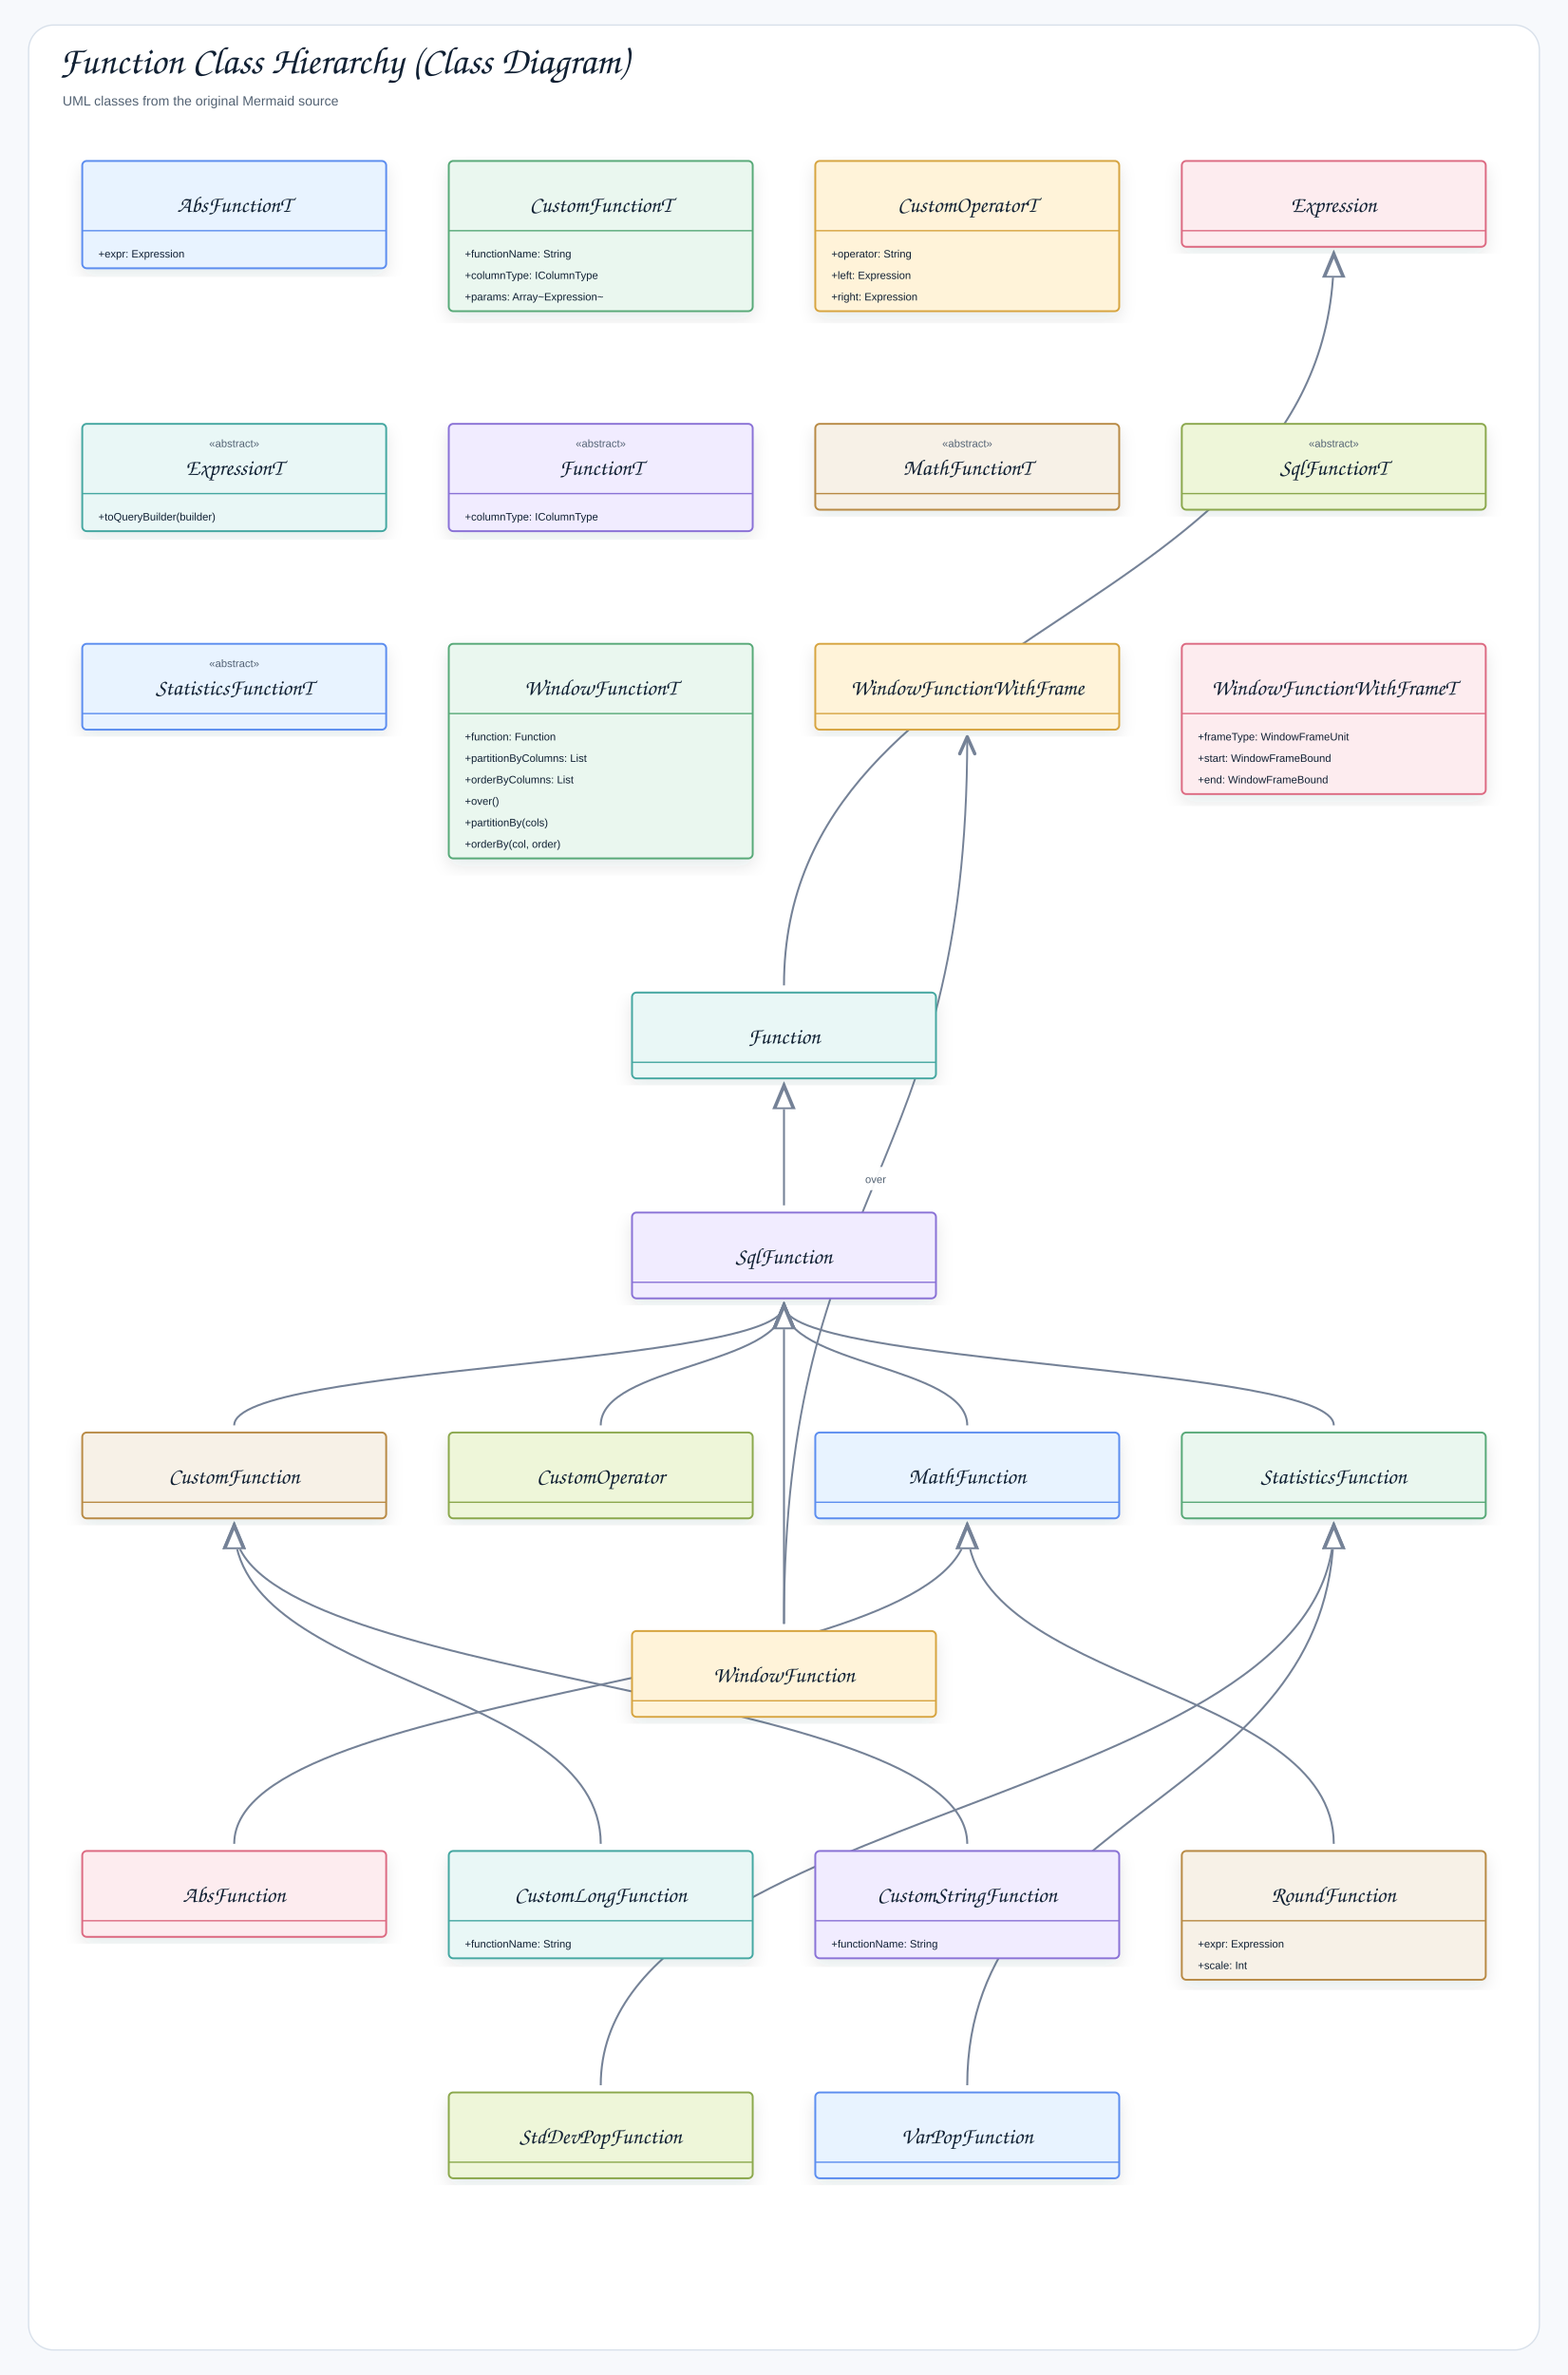
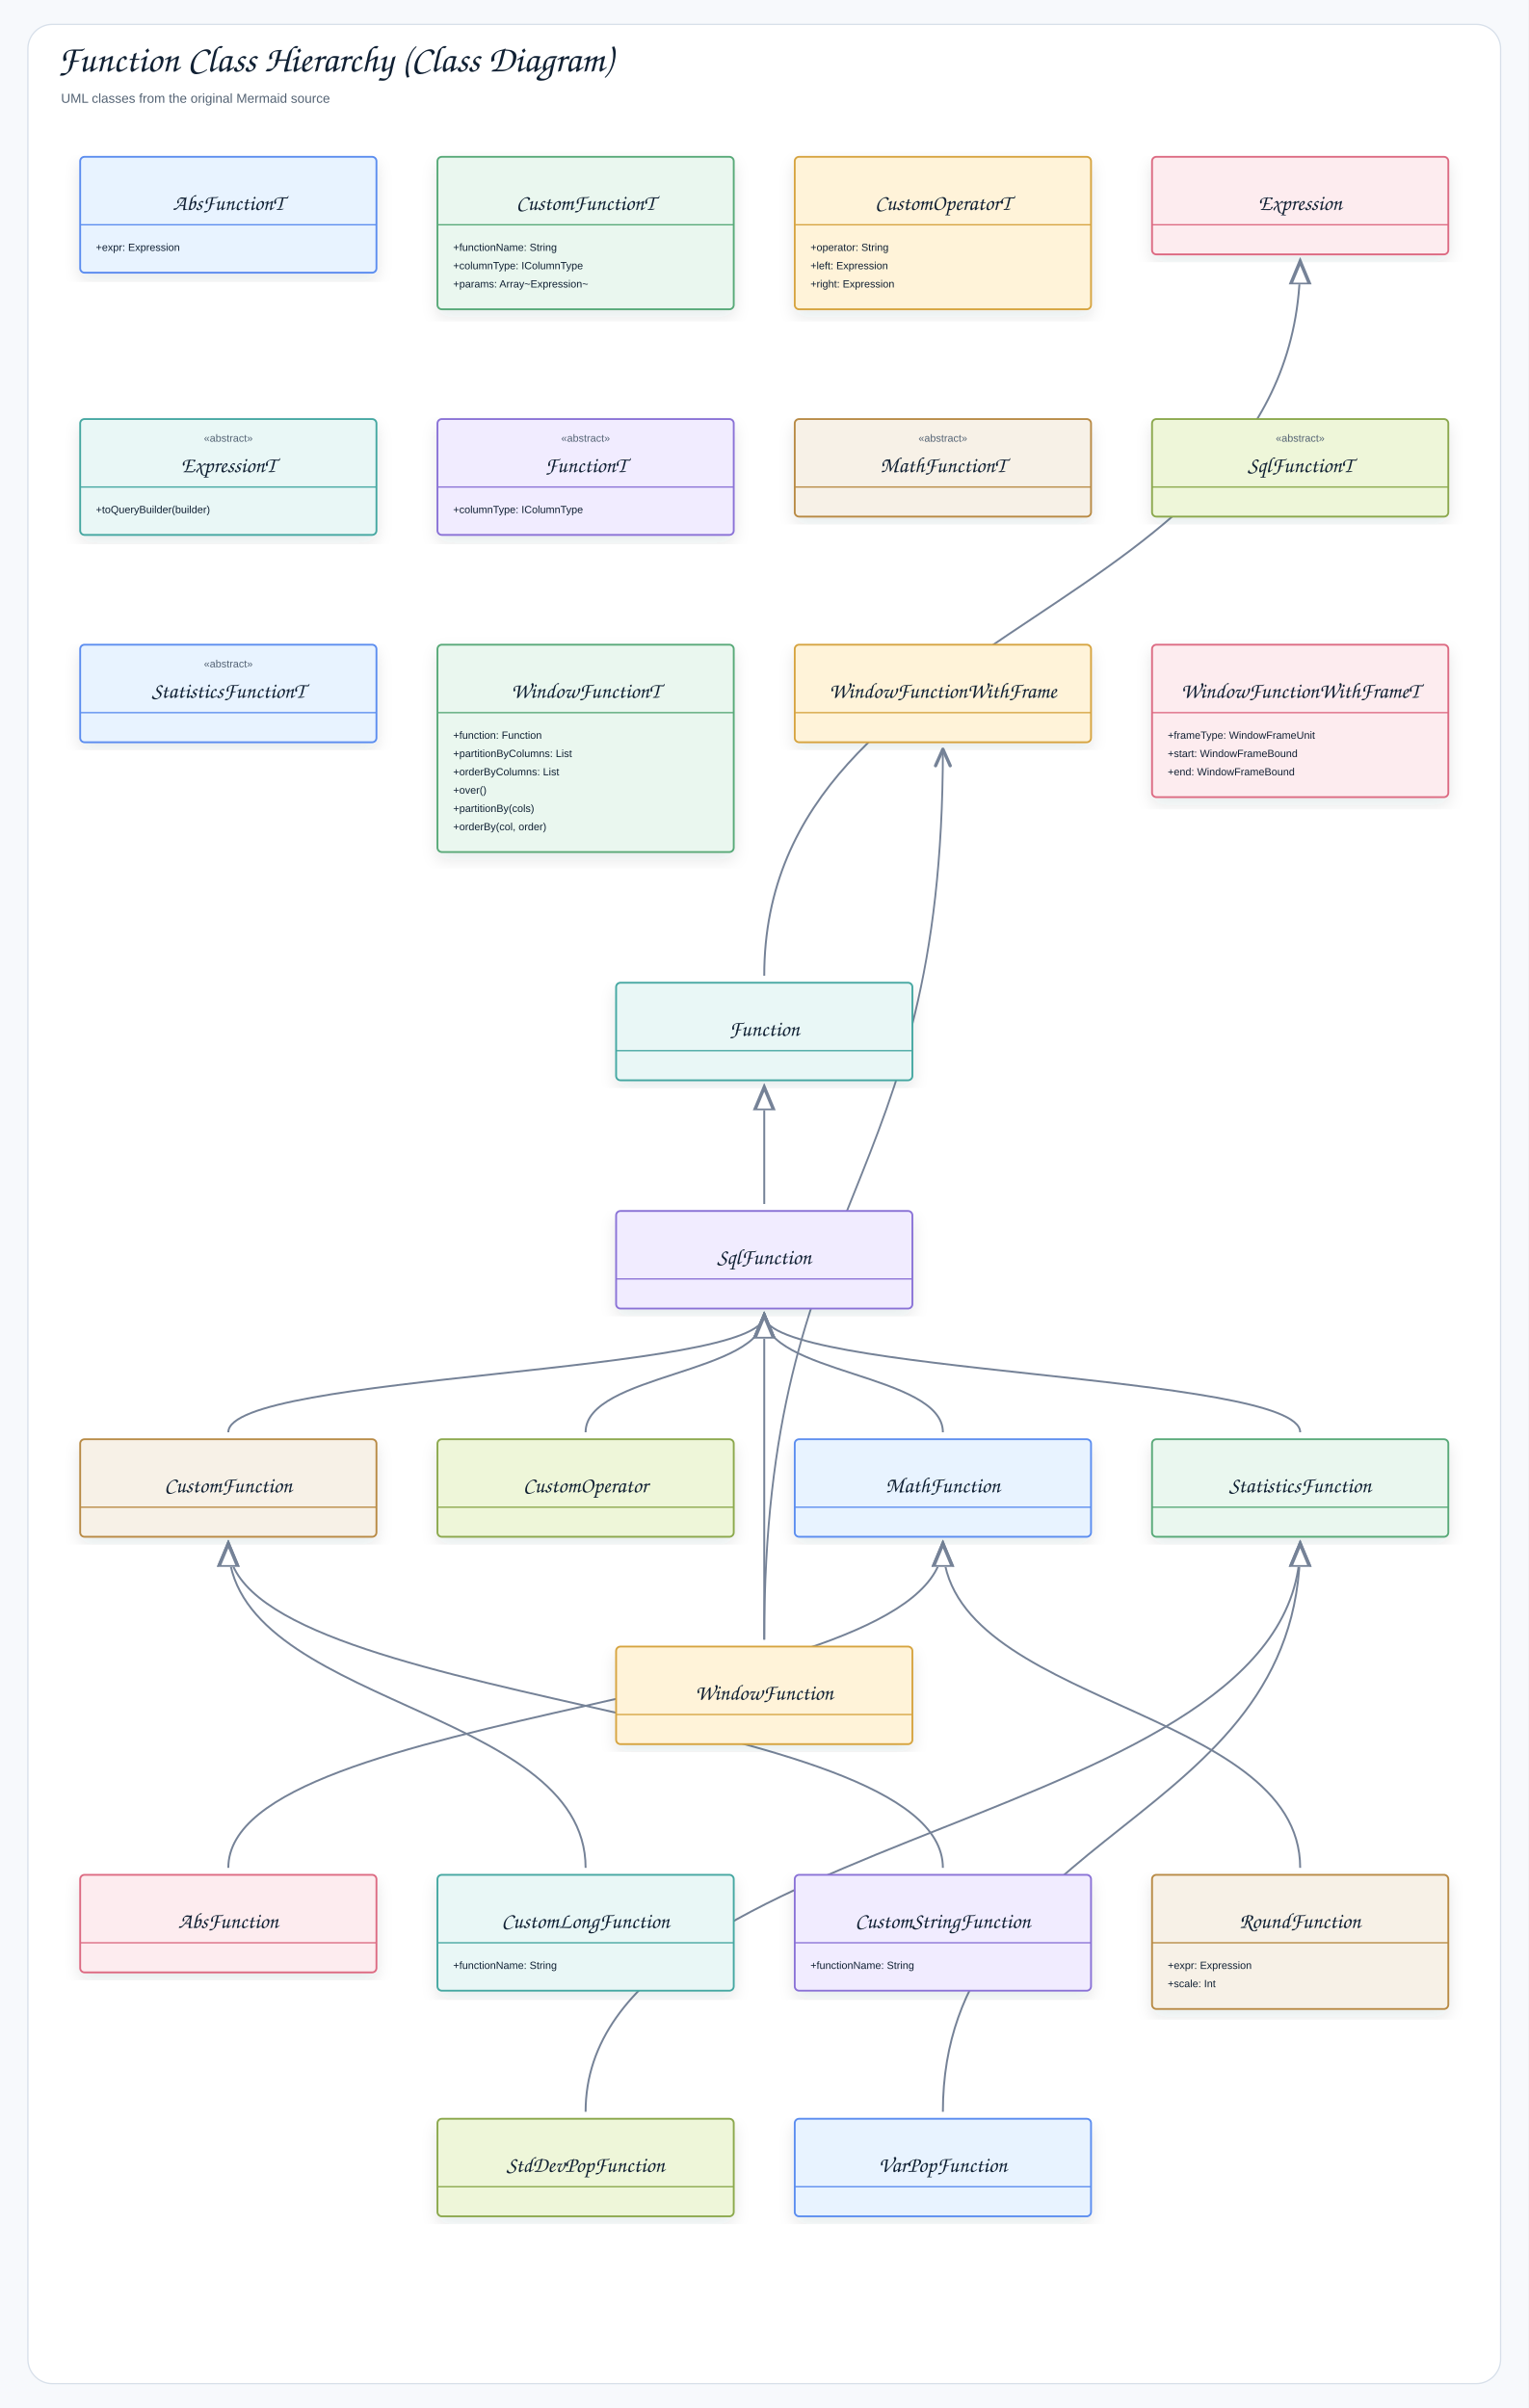
- <svg xmlns="http://www.w3.org/2000/svg" width="1754" height="2656" viewBox="0 0 1754 2656" role="img" aria-label="Function Class Hierarchy (Class Diagram)">
+ <svg xmlns="http://www.w3.org/2000/svg" width="1754" height="2764" viewBox="0 0 1754 2764" role="img" aria-label="Function Class Hierarchy (Class Diagram)">
  <defs>
    <filter id="shadow" x="-8%" y="-8%" width="116%" height="116%">
      <feDropShadow dx="0" dy="8" stdDeviation="9" flood-color="#1f2937" flood-opacity="0.10" />
    </filter>
    <marker id="openArrow" markerWidth="12" markerHeight="10" refX="10" refY="5" orient="auto" markerUnits="strokeWidth">
      <path d="M 1 1 L 10 5 L 1 9" fill="none" stroke="#758297" stroke-width="1.8" stroke-linecap="round" stroke-linejoin="round" />
    </marker>
    <marker id="inherit" markerWidth="14" markerHeight="12" refX="12" refY="6" orient="auto" markerUnits="strokeWidth">
      <path d="M 0 1 L 12 6 L 0 11 Z" fill="#ffffff" stroke="#758297" stroke-width="1.8" />
    </marker>
    <style>
    .canvas{fill:#f7f9fc}.frame{fill:#fff;stroke:#d8e0ea;stroke-width:1.5}
    .title{font-family:"Architects Daughter","Comic Sans MS","Comic Sans",cursive;font-size:43px;font-weight:400;fill:#102033}
    .subtitle{font-family:"Comic Sans MS","Comic Sans","Comic Neue",Arial,sans-serif;font-size:15px;font-weight:400;fill:#536273}
    .label{font-family:"Architects Daughter","Comic Sans MS","Comic Sans",cursive;font-size:25px;font-weight:400;fill:#102033}
    .smallLabel{font-family:"Architects Daughter","Comic Sans MS","Comic Sans",cursive;font-size:21px;font-weight:400;fill:#102033}
    .mono{font-family:"Comic Sans MS","Comic Sans","Comic Neue",Arial,sans-serif;font-size:12px;font-weight:400;fill:#102033}
    .small{font-family:"Comic Sans MS","Comic Sans","Comic Neue",Arial,sans-serif;font-size:12px;font-weight:400;fill:#536273}
    .strong{font-family:"Comic Sans MS","Comic Sans","Comic Neue",Arial,sans-serif;font-size:13px;font-weight:400;fill:#102033}
    .card{stroke-width:2.1;filter:url(#shadow)}.compartment{stroke-width:1.5;fill:none}
    .line{stroke:#758297;stroke-width:2.1;fill:none;marker-end:url(#openArrow)}
    .plainLine{stroke:#758297;stroke-width:2.1;fill:none}
    .dashed{stroke:#758297;stroke-width:2.1;stroke-dasharray:7 6;fill:none;marker-end:url(#openArrow)}
    .inheritLine{stroke:#758297;stroke-width:2.2;fill:none;marker-end:url(#inherit)}
    .implLine{stroke:#758297;stroke-width:2.2;stroke-dasharray:8 7;fill:none;marker-end:url(#inherit)}
  </style>
  </defs>
-   <rect class="canvas" width="1754" height="2656" />
-   <rect class="frame" x="32" y="28" width="1690" height="2600" rx="28" />
+   <rect class="canvas" width="1754" height="2764" />
+   <rect class="frame" x="32" y="28" width="1690" height="2708" rx="28" />
  <text class="title" x="66" y="82">Function Class Hierarchy (Class Diagram)</text>
  <text class="subtitle" x="70" y="118">UML classes from the original Mermaid source</text>
-   <path class="inheritLine" d="M1082 2332 C1082 2019 1492 2019 1492 1706" />
-   <path class="inheritLine" d="M672 2332 C672 2019 1492 2019 1492 1706" />
-   <path class="inheritLine" d="M1492 1594 C1492 1527 877 1527 877 1460" />
-   <path class="inheritLine" d="M1492 2062 C1492 1884 1082 1884 1082 1706" />
-   <path class="inheritLine" d="M262 2062 C262 1884 1082 1884 1082 1706" />
-   <path class="inheritLine" d="M1082 1594 C1082 1527 877 1527 877 1460" />
-   <path class="line" d="M877 1816 C877 1320 1082 1320 1082 824" />
-   <path class="inheritLine" d="M877 1816 C877 1638 877 1638 877 1460" />
-   <path class="inheritLine" d="M672 1594 C672 1527 877 1527 877 1460" />
-   <path class="inheritLine" d="M672 2062 C672 1884 262 1884 262 1706" />
-   <path class="inheritLine" d="M1082 2062 C1082 1884 262 1884 262 1706" />
-   <path class="inheritLine" d="M262 1594 C262 1527 877 1527 877 1460" />
-   <path class="inheritLine" d="M877 1348 C877 1281 877 1281 877 1214" />
-   <path class="inheritLine" d="M877 1102 C877 693 1492 693 1492 284" />
+   <path class="inheritLine" d="M1082 2424 C1082 2098 1492 2098 1492 1772" />
+   <path class="inheritLine" d="M672 2424 C672 2098 1492 2098 1492 1772" />
+   <path class="inheritLine" d="M1492 1644 C1492 1577 877 1577 877 1510" />
+   <path class="inheritLine" d="M1492 2144 C1492 1958 1082 1958 1082 1772" />
+   <path class="inheritLine" d="M262 2144 C262 1958 1082 1958 1082 1772" />
+   <path class="inheritLine" d="M1082 1644 C1082 1577 877 1577 877 1510" />
+   <path class="line" d="M877 1882 C877 1371 1082 1371 1082 860" />
+   <path class="inheritLine" d="M877 1882 C877 1696 877 1696 877 1510" />
+   <path class="inheritLine" d="M672 1644 C672 1577 877 1577 877 1510" />
+   <path class="inheritLine" d="M672 2144 C672 1958 262 1958 262 1772" />
+   <path class="inheritLine" d="M1082 2144 C1082 1958 262 1958 262 1772" />
+   <path class="inheritLine" d="M262 1644 C262 1577 877 1577 877 1510" />
+   <path class="inheritLine" d="M877 1382 C877 1315 877 1315 877 1248" />
+   <path class="inheritLine" d="M877 1120 C877 710 1492 710 1492 300" />
  <g transform="translate(92,180)">
-     <rect class="card" x="0" y="0" width="340" height="120" rx="5" fill="#E8F3FF" stroke="#5B8DEF" />
-     <line class="compartment" x1="0" y1="78" x2="340" y2="78" stroke="#5B8DEF" />
-     <text class="small" x="170" y="26" text-anchor="middle" />
-     <text class="label" x="170" y="57" text-anchor="middle">AbsFunctionT</text>
+     <rect class="card" x="0" y="0" width="340" height="133" rx="5" fill="#E8F3FF" stroke="#5B8DEF" />
+     <line class="compartment" x1="0" y1="78" x2="340" y2="78" stroke="#5B8DEF" />
+     <text class="small" x="170" y="26" text-anchor="middle" />
+     <text class="label" x="170" y="61" text-anchor="middle">AbsFunctionT</text>
    <text class="mono" x="18" y="108">+expr: Expression</text>
  </g>
  <g transform="translate(502,180)">
-     <rect class="card" x="0" y="0" width="340" height="168" rx="5" fill="#EAF7EF" stroke="#58A978" />
+     <rect class="card" x="0" y="0" width="340" height="175" rx="5" fill="#EAF7EF" stroke="#58A978" />
    <line class="compartment" x1="0" y1="78" x2="340" y2="78" stroke="#58A978" />
    <text class="small" x="170" y="26" text-anchor="middle" />
-     <text class="label" x="170" y="57" text-anchor="middle">CustomFunctionT</text>
+     <text class="label" x="170" y="61" text-anchor="middle">CustomFunctionT</text>
    <text class="mono" x="18" y="108">+functionName: String</text>
-     <text class="mono" x="18" y="132">+columnType: IColumnType</text>
-     <text class="mono" x="18" y="156">+params: Array~Expression~</text>
+     <text class="mono" x="18" y="129">+columnType: IColumnType</text>
+     <text class="mono" x="18" y="150">+params: Array~Expression~</text>
  </g>
  <g transform="translate(912,180)">
-     <rect class="card" x="0" y="0" width="340" height="168" rx="5" fill="#FFF3D9" stroke="#D6A441" />
+     <rect class="card" x="0" y="0" width="340" height="175" rx="5" fill="#FFF3D9" stroke="#D6A441" />
    <line class="compartment" x1="0" y1="78" x2="340" y2="78" stroke="#D6A441" />
    <text class="small" x="170" y="26" text-anchor="middle" />
-     <text class="label" x="170" y="57" text-anchor="middle">CustomOperatorT</text>
+     <text class="label" x="170" y="61" text-anchor="middle">CustomOperatorT</text>
    <text class="mono" x="18" y="108">+operator: String</text>
-     <text class="mono" x="18" y="132">+left: Expression</text>
-     <text class="mono" x="18" y="156">+right: Expression</text>
+     <text class="mono" x="18" y="129">+left: Expression</text>
+     <text class="mono" x="18" y="150">+right: Expression</text>
  </g>
  <g transform="translate(1322,180)">
-     <rect class="card" x="0" y="0" width="340" height="96" rx="5" fill="#FDECEF" stroke="#DC6B82" />
+     <rect class="card" x="0" y="0" width="340" height="112" rx="5" fill="#FDECEF" stroke="#DC6B82" />
    <line class="compartment" x1="0" y1="78" x2="340" y2="78" stroke="#DC6B82" />
    <text class="small" x="170" y="26" text-anchor="middle" />
-     <text class="label" x="170" y="57" text-anchor="middle">Expression</text>
-   </g>
-   <g transform="translate(92,474)">
-     <rect class="card" x="0" y="0" width="340" height="120" rx="5" fill="#E9F7F6" stroke="#45A7A1" />
+     <text class="label" x="170" y="61" text-anchor="middle">Expression</text>
+   </g>
+   <g transform="translate(92,481)">
+     <rect class="card" x="0" y="0" width="340" height="133" rx="5" fill="#E9F7F6" stroke="#45A7A1" />
    <line class="compartment" x1="0" y1="78" x2="340" y2="78" stroke="#45A7A1" />
    <text class="small" x="170" y="26" text-anchor="middle">«abstract»</text>
-     <text class="label" x="170" y="57" text-anchor="middle">ExpressionT</text>
+     <text class="label" x="170" y="61" text-anchor="middle">ExpressionT</text>
    <text class="mono" x="18" y="108">+toQueryBuilder(builder)</text>
  </g>
-   <g transform="translate(502,474)">
-     <rect class="card" x="0" y="0" width="340" height="120" rx="5" fill="#F1ECFF" stroke="#8A72D6" />
+   <g transform="translate(502,481)">
+     <rect class="card" x="0" y="0" width="340" height="133" rx="5" fill="#F1ECFF" stroke="#8A72D6" />
    <line class="compartment" x1="0" y1="78" x2="340" y2="78" stroke="#8A72D6" />
    <text class="small" x="170" y="26" text-anchor="middle">«abstract»</text>
-     <text class="label" x="170" y="57" text-anchor="middle">FunctionT</text>
+     <text class="label" x="170" y="61" text-anchor="middle">FunctionT</text>
    <text class="mono" x="18" y="108">+columnType: IColumnType</text>
  </g>
-   <g transform="translate(912,474)">
-     <rect class="card" x="0" y="0" width="340" height="96" rx="5" fill="#F7F1E7" stroke="#B88A44" />
+   <g transform="translate(912,481)">
+     <rect class="card" x="0" y="0" width="340" height="112" rx="5" fill="#F7F1E7" stroke="#B88A44" />
    <line class="compartment" x1="0" y1="78" x2="340" y2="78" stroke="#B88A44" />
    <text class="small" x="170" y="26" text-anchor="middle">«abstract»</text>
-     <text class="label" x="170" y="57" text-anchor="middle">MathFunctionT</text>
-   </g>
-   <g transform="translate(1322,474)">
-     <rect class="card" x="0" y="0" width="340" height="96" rx="5" fill="#EEF6D9" stroke="#8BA84D" />
+     <text class="label" x="170" y="61" text-anchor="middle">MathFunctionT</text>
+   </g>
+   <g transform="translate(1322,481)">
+     <rect class="card" x="0" y="0" width="340" height="112" rx="5" fill="#EEF6D9" stroke="#8BA84D" />
    <line class="compartment" x1="0" y1="78" x2="340" y2="78" stroke="#8BA84D" />
    <text class="small" x="170" y="26" text-anchor="middle">«abstract»</text>
-     <text class="label" x="170" y="57" text-anchor="middle">SqlFunctionT</text>
-   </g>
-   <g transform="translate(92,720)">
-     <rect class="card" x="0" y="0" width="340" height="96" rx="5" fill="#E8F3FF" stroke="#5B8DEF" />
-     <line class="compartment" x1="0" y1="78" x2="340" y2="78" stroke="#5B8DEF" />
-     <text class="small" x="170" y="26" text-anchor="middle">«abstract»</text>
-     <text class="label" x="170" y="57" text-anchor="middle">StatisticsFunctionT</text>
-   </g>
-   <g transform="translate(502,720)">
-     <rect class="card" x="0" y="0" width="340" height="240" rx="5" fill="#EAF7EF" stroke="#58A978" />
+     <text class="label" x="170" y="61" text-anchor="middle">SqlFunctionT</text>
+   </g>
+   <g transform="translate(92,740)">
+     <rect class="card" x="0" y="0" width="340" height="112" rx="5" fill="#E8F3FF" stroke="#5B8DEF" />
+     <line class="compartment" x1="0" y1="78" x2="340" y2="78" stroke="#5B8DEF" />
+     <text class="small" x="170" y="26" text-anchor="middle">«abstract»</text>
+     <text class="label" x="170" y="61" text-anchor="middle">StatisticsFunctionT</text>
+   </g>
+   <g transform="translate(502,740)">
+     <rect class="card" x="0" y="0" width="340" height="238" rx="5" fill="#EAF7EF" stroke="#58A978" />
    <line class="compartment" x1="0" y1="78" x2="340" y2="78" stroke="#58A978" />
    <text class="small" x="170" y="26" text-anchor="middle" />
-     <text class="label" x="170" y="57" text-anchor="middle">WindowFunctionT</text>
+     <text class="label" x="170" y="61" text-anchor="middle">WindowFunctionT</text>
    <text class="mono" x="18" y="108">+function: Function</text>
-     <text class="mono" x="18" y="132">+partitionByColumns: List</text>
-     <text class="mono" x="18" y="156">+orderByColumns: List</text>
-     <text class="mono" x="18" y="180">+over()</text>
-     <text class="mono" x="18" y="204">+partitionBy(cols)</text>
-     <text class="mono" x="18" y="228">+orderBy(col, order)</text>
-   </g>
-   <g transform="translate(912,720)">
-     <rect class="card" x="0" y="0" width="340" height="96" rx="5" fill="#FFF3D9" stroke="#D6A441" />
+     <text class="mono" x="18" y="129">+partitionByColumns: List</text>
+     <text class="mono" x="18" y="150">+orderByColumns: List</text>
+     <text class="mono" x="18" y="171">+over()</text>
+     <text class="mono" x="18" y="192">+partitionBy(cols)</text>
+     <text class="mono" x="18" y="213">+orderBy(col, order)</text>
+   </g>
+   <g transform="translate(912,740)">
+     <rect class="card" x="0" y="0" width="340" height="112" rx="5" fill="#FFF3D9" stroke="#D6A441" />
    <line class="compartment" x1="0" y1="78" x2="340" y2="78" stroke="#D6A441" />
    <text class="small" x="170" y="26" text-anchor="middle" />
-     <text class="label" x="170" y="57" text-anchor="middle">WindowFunctionWithFrame</text>
-   </g>
-   <g transform="translate(1322,720)">
-     <rect class="card" x="0" y="0" width="340" height="168" rx="5" fill="#FDECEF" stroke="#DC6B82" />
+     <text class="label" x="170" y="61" text-anchor="middle">WindowFunctionWithFrame</text>
+   </g>
+   <g transform="translate(1322,740)">
+     <rect class="card" x="0" y="0" width="340" height="175" rx="5" fill="#FDECEF" stroke="#DC6B82" />
    <line class="compartment" x1="0" y1="78" x2="340" y2="78" stroke="#DC6B82" />
    <text class="small" x="170" y="26" text-anchor="middle" />
-     <text class="label" x="170" y="57" text-anchor="middle">WindowFunctionWithFrameT</text>
+     <text class="label" x="170" y="61" text-anchor="middle">WindowFunctionWithFrameT</text>
    <text class="mono" x="18" y="108">+frameType: WindowFrameUnit</text>
-     <text class="mono" x="18" y="132">+start: WindowFrameBound</text>
-     <text class="mono" x="18" y="156">+end: WindowFrameBound</text>
-   </g>
-   <g transform="translate(707,1110)">
-     <rect class="card" x="0" y="0" width="340" height="96" rx="5" fill="#E9F7F6" stroke="#45A7A1" />
+     <text class="mono" x="18" y="129">+start: WindowFrameBound</text>
+     <text class="mono" x="18" y="150">+end: WindowFrameBound</text>
+   </g>
+   <g transform="translate(707,1128)">
+     <rect class="card" x="0" y="0" width="340" height="112" rx="5" fill="#E9F7F6" stroke="#45A7A1" />
    <line class="compartment" x1="0" y1="78" x2="340" y2="78" stroke="#45A7A1" />
    <text class="small" x="170" y="26" text-anchor="middle" />
-     <text class="label" x="170" y="57" text-anchor="middle">Function</text>
-   </g>
-   <g transform="translate(707,1356)">
-     <rect class="card" x="0" y="0" width="340" height="96" rx="5" fill="#F1ECFF" stroke="#8A72D6" />
+     <text class="label" x="170" y="61" text-anchor="middle">Function</text>
+   </g>
+   <g transform="translate(707,1390)">
+     <rect class="card" x="0" y="0" width="340" height="112" rx="5" fill="#F1ECFF" stroke="#8A72D6" />
    <line class="compartment" x1="0" y1="78" x2="340" y2="78" stroke="#8A72D6" />
    <text class="small" x="170" y="26" text-anchor="middle" />
-     <text class="label" x="170" y="57" text-anchor="middle">SqlFunction</text>
-   </g>
-   <g transform="translate(92,1602)">
-     <rect class="card" x="0" y="0" width="340" height="96" rx="5" fill="#F7F1E7" stroke="#B88A44" />
+     <text class="label" x="170" y="61" text-anchor="middle">SqlFunction</text>
+   </g>
+   <g transform="translate(92,1652)">
+     <rect class="card" x="0" y="0" width="340" height="112" rx="5" fill="#F7F1E7" stroke="#B88A44" />
    <line class="compartment" x1="0" y1="78" x2="340" y2="78" stroke="#B88A44" />
    <text class="small" x="170" y="26" text-anchor="middle" />
-     <text class="label" x="170" y="57" text-anchor="middle">CustomFunction</text>
-   </g>
-   <g transform="translate(502,1602)">
-     <rect class="card" x="0" y="0" width="340" height="96" rx="5" fill="#EEF6D9" stroke="#8BA84D" />
+     <text class="label" x="170" y="61" text-anchor="middle">CustomFunction</text>
+   </g>
+   <g transform="translate(502,1652)">
+     <rect class="card" x="0" y="0" width="340" height="112" rx="5" fill="#EEF6D9" stroke="#8BA84D" />
    <line class="compartment" x1="0" y1="78" x2="340" y2="78" stroke="#8BA84D" />
    <text class="small" x="170" y="26" text-anchor="middle" />
-     <text class="label" x="170" y="57" text-anchor="middle">CustomOperator</text>
-   </g>
-   <g transform="translate(912,1602)">
-     <rect class="card" x="0" y="0" width="340" height="96" rx="5" fill="#E8F3FF" stroke="#5B8DEF" />
-     <line class="compartment" x1="0" y1="78" x2="340" y2="78" stroke="#5B8DEF" />
-     <text class="small" x="170" y="26" text-anchor="middle" />
-     <text class="label" x="170" y="57" text-anchor="middle">MathFunction</text>
-   </g>
-   <g transform="translate(1322,1602)">
-     <rect class="card" x="0" y="0" width="340" height="96" rx="5" fill="#EAF7EF" stroke="#58A978" />
+     <text class="label" x="170" y="61" text-anchor="middle">CustomOperator</text>
+   </g>
+   <g transform="translate(912,1652)">
+     <rect class="card" x="0" y="0" width="340" height="112" rx="5" fill="#E8F3FF" stroke="#5B8DEF" />
+     <line class="compartment" x1="0" y1="78" x2="340" y2="78" stroke="#5B8DEF" />
+     <text class="small" x="170" y="26" text-anchor="middle" />
+     <text class="label" x="170" y="61" text-anchor="middle">MathFunction</text>
+   </g>
+   <g transform="translate(1322,1652)">
+     <rect class="card" x="0" y="0" width="340" height="112" rx="5" fill="#EAF7EF" stroke="#58A978" />
    <line class="compartment" x1="0" y1="78" x2="340" y2="78" stroke="#58A978" />
    <text class="small" x="170" y="26" text-anchor="middle" />
-     <text class="label" x="170" y="57" text-anchor="middle">StatisticsFunction</text>
-   </g>
-   <g transform="translate(707,1824)">
-     <rect class="card" x="0" y="0" width="340" height="96" rx="5" fill="#FFF3D9" stroke="#D6A441" />
+     <text class="label" x="170" y="61" text-anchor="middle">StatisticsFunction</text>
+   </g>
+   <g transform="translate(707,1890)">
+     <rect class="card" x="0" y="0" width="340" height="112" rx="5" fill="#FFF3D9" stroke="#D6A441" />
    <line class="compartment" x1="0" y1="78" x2="340" y2="78" stroke="#D6A441" />
    <text class="small" x="170" y="26" text-anchor="middle" />
-     <text class="label" x="170" y="57" text-anchor="middle">WindowFunction</text>
-   </g>
-   <g transform="translate(92,2070)">
-     <rect class="card" x="0" y="0" width="340" height="96" rx="5" fill="#FDECEF" stroke="#DC6B82" />
+     <text class="label" x="170" y="61" text-anchor="middle">WindowFunction</text>
+   </g>
+   <g transform="translate(92,2152)">
+     <rect class="card" x="0" y="0" width="340" height="112" rx="5" fill="#FDECEF" stroke="#DC6B82" />
    <line class="compartment" x1="0" y1="78" x2="340" y2="78" stroke="#DC6B82" />
    <text class="small" x="170" y="26" text-anchor="middle" />
-     <text class="label" x="170" y="57" text-anchor="middle">AbsFunction</text>
-   </g>
-   <g transform="translate(502,2070)">
-     <rect class="card" x="0" y="0" width="340" height="120" rx="5" fill="#E9F7F6" stroke="#45A7A1" />
+     <text class="label" x="170" y="61" text-anchor="middle">AbsFunction</text>
+   </g>
+   <g transform="translate(502,2152)">
+     <rect class="card" x="0" y="0" width="340" height="133" rx="5" fill="#E9F7F6" stroke="#45A7A1" />
    <line class="compartment" x1="0" y1="78" x2="340" y2="78" stroke="#45A7A1" />
    <text class="small" x="170" y="26" text-anchor="middle" />
-     <text class="label" x="170" y="57" text-anchor="middle">CustomLongFunction</text>
+     <text class="label" x="170" y="61" text-anchor="middle">CustomLongFunction</text>
    <text class="mono" x="18" y="108">+functionName: String</text>
  </g>
-   <g transform="translate(912,2070)">
-     <rect class="card" x="0" y="0" width="340" height="120" rx="5" fill="#F1ECFF" stroke="#8A72D6" />
+   <g transform="translate(912,2152)">
+     <rect class="card" x="0" y="0" width="340" height="133" rx="5" fill="#F1ECFF" stroke="#8A72D6" />
    <line class="compartment" x1="0" y1="78" x2="340" y2="78" stroke="#8A72D6" />
    <text class="small" x="170" y="26" text-anchor="middle" />
-     <text class="label" x="170" y="57" text-anchor="middle">CustomStringFunction</text>
+     <text class="label" x="170" y="61" text-anchor="middle">CustomStringFunction</text>
    <text class="mono" x="18" y="108">+functionName: String</text>
  </g>
-   <g transform="translate(1322,2070)">
-     <rect class="card" x="0" y="0" width="340" height="144" rx="5" fill="#F7F1E7" stroke="#B88A44" />
+   <g transform="translate(1322,2152)">
+     <rect class="card" x="0" y="0" width="340" height="154" rx="5" fill="#F7F1E7" stroke="#B88A44" />
    <line class="compartment" x1="0" y1="78" x2="340" y2="78" stroke="#B88A44" />
    <text class="small" x="170" y="26" text-anchor="middle" />
-     <text class="label" x="170" y="57" text-anchor="middle">RoundFunction</text>
+     <text class="label" x="170" y="61" text-anchor="middle">RoundFunction</text>
    <text class="mono" x="18" y="108">+expr: Expression</text>
-     <text class="mono" x="18" y="132">+scale: Int</text>
-   </g>
-   <g transform="translate(502,2340)">
-     <rect class="card" x="0" y="0" width="340" height="96" rx="5" fill="#EEF6D9" stroke="#8BA84D" />
+     <text class="mono" x="18" y="129">+scale: Int</text>
+   </g>
+   <g transform="translate(502,2432)">
+     <rect class="card" x="0" y="0" width="340" height="112" rx="5" fill="#EEF6D9" stroke="#8BA84D" />
    <line class="compartment" x1="0" y1="78" x2="340" y2="78" stroke="#8BA84D" />
    <text class="small" x="170" y="26" text-anchor="middle" />
-     <text class="label" x="170" y="57" text-anchor="middle">StdDevPopFunction</text>
-   </g>
-   <g transform="translate(912,2340)">
-     <rect class="card" x="0" y="0" width="340" height="96" rx="5" fill="#E8F3FF" stroke="#5B8DEF" />
-     <line class="compartment" x1="0" y1="78" x2="340" y2="78" stroke="#5B8DEF" />
-     <text class="small" x="170" y="26" text-anchor="middle" />
-     <text class="label" x="170" y="57" text-anchor="middle">VarPopFunction</text>
-   </g>
-   <rect x="921.5" y="1305" width="116" height="26" rx="13" fill="#ffffff" opacity="0.94" />
-   <text class="small" x="979.5" y="1323" text-anchor="middle">over</text>
+     <text class="label" x="170" y="61" text-anchor="middle">StdDevPopFunction</text>
+   </g>
+   <g transform="translate(912,2432)">
+     <rect class="card" x="0" y="0" width="340" height="112" rx="5" fill="#E8F3FF" stroke="#5B8DEF" />
+     <line class="compartment" x1="0" y1="78" x2="340" y2="78" stroke="#5B8DEF" />
+     <text class="small" x="170" y="26" text-anchor="middle" />
+     <text class="label" x="170" y="61" text-anchor="middle">VarPopFunction</text>
+   </g>
</svg>
